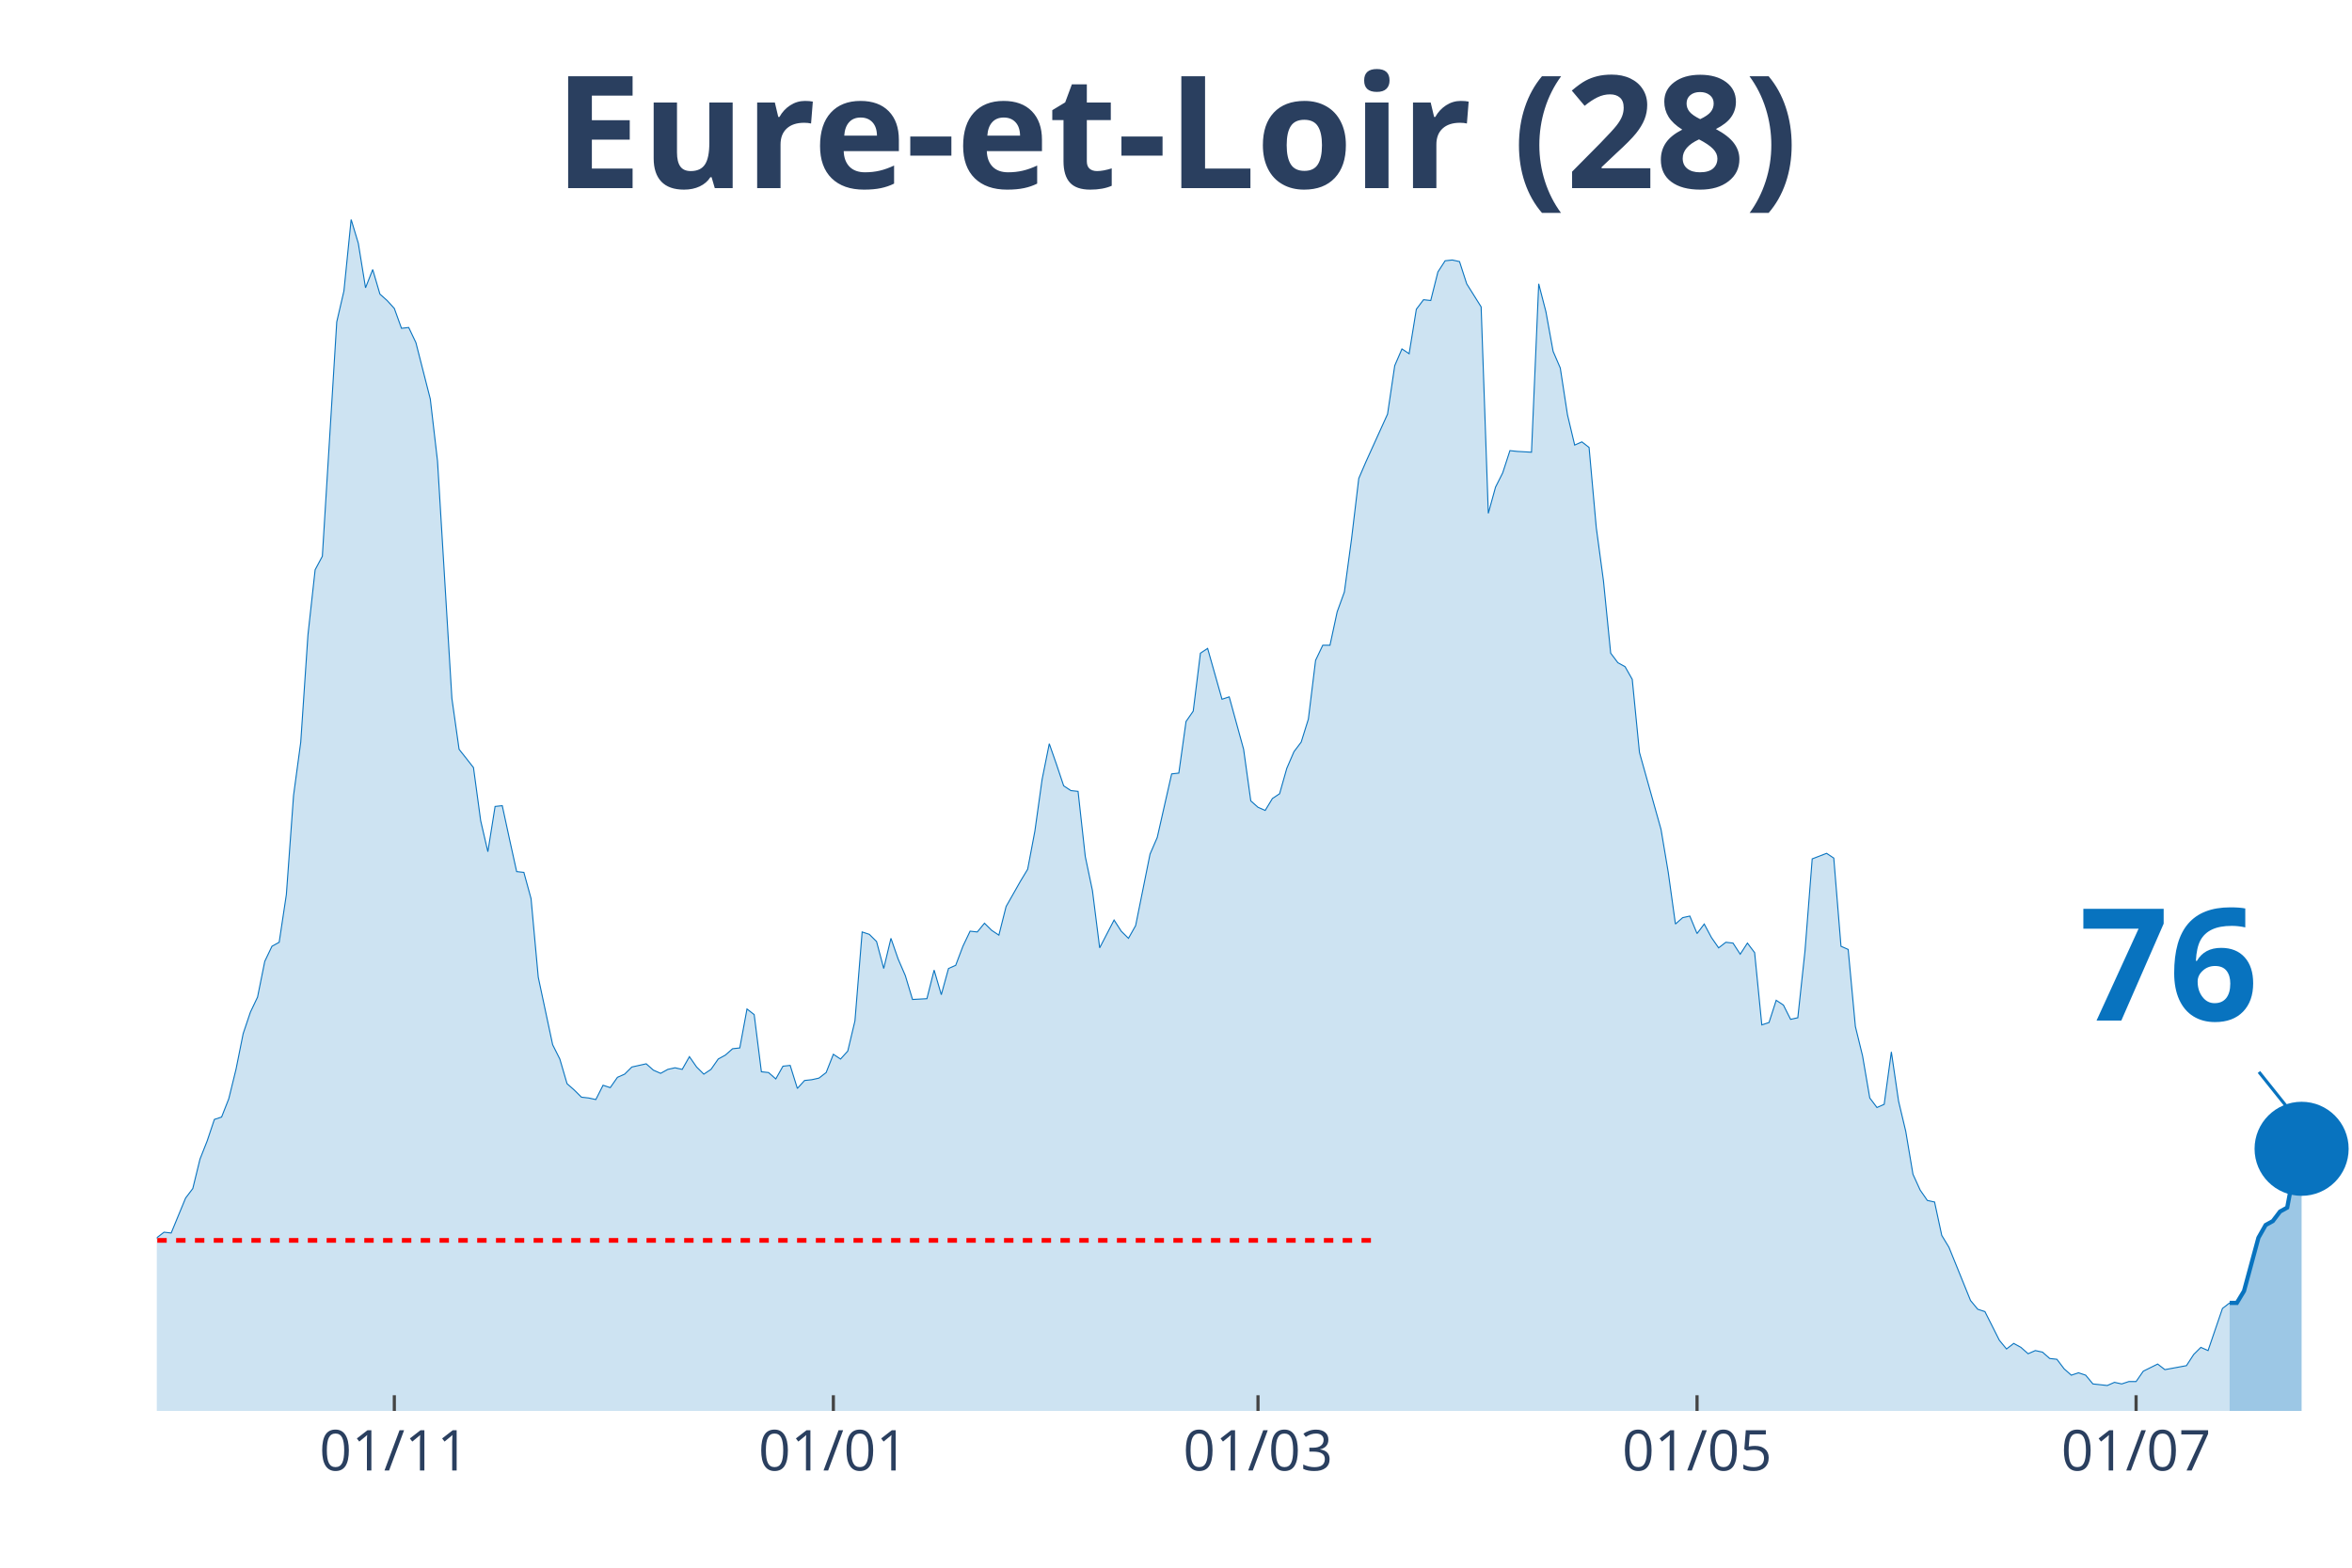
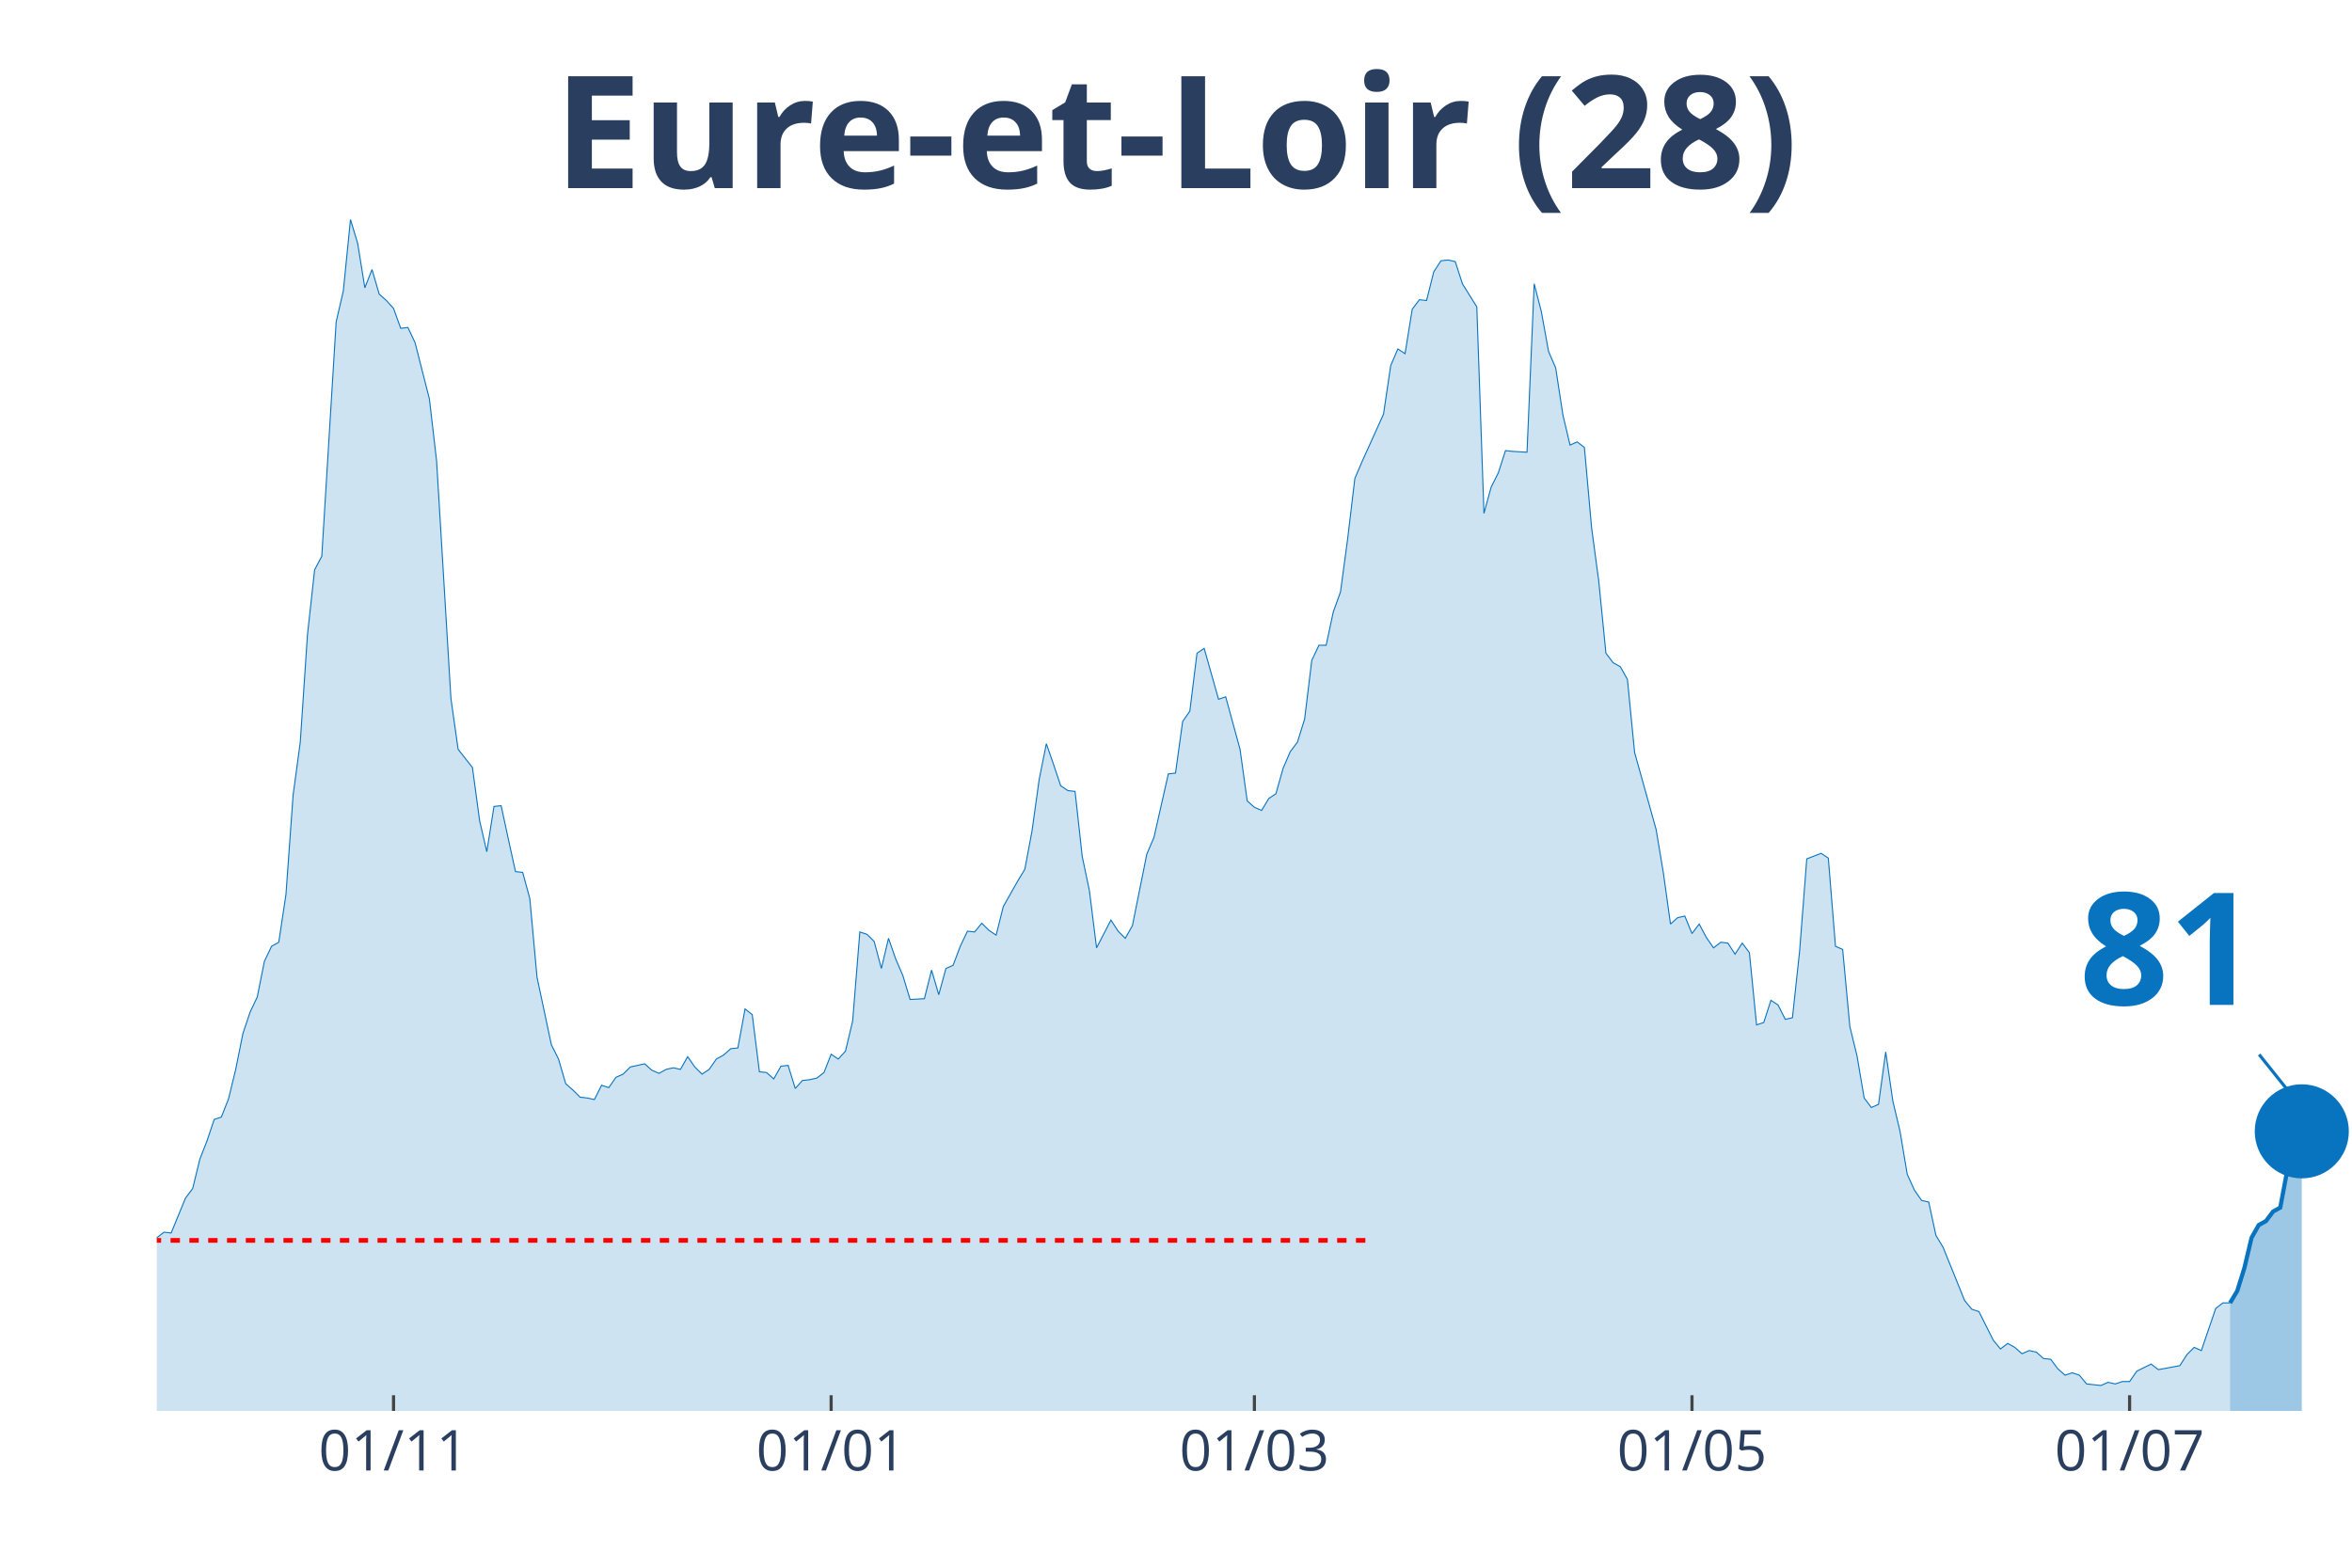
<svg xmlns="http://www.w3.org/2000/svg" class="main-svg" width="1125" height="750" style="" viewBox="0 0 750 500">
  <rect x="0" y="0" width="750" height="500" style="fill: rgb(0, 0, 0); fill-opacity: 0;" />
-   <defs id="defs-25ac43">
+   <defs id="defs-122604">
    <g class="clips">
-       <clipPath id="clip25ac43xyplot" class="plotclip">
+       <clipPath id="clip122604xyplot" class="plotclip">
        <rect width="700" height="380" />
      </clipPath>
-       <clipPath class="axesclip" id="clip25ac43x">
+       <clipPath class="axesclip" id="clip122604x">
        <rect x="50" y="0" width="700" height="500" />
      </clipPath>
-       <clipPath class="axesclip" id="clip25ac43y">
+       <clipPath class="axesclip" id="clip122604y">
        <rect x="0" y="70" width="750" height="380" />
      </clipPath>
-       <clipPath class="axesclip" id="clip25ac43xy">
+       <clipPath class="axesclip" id="clip122604xy">
        <rect x="50" y="70" width="700" height="380" />
      </clipPath>
    </g>
    <g class="gradients" />
  </defs>
  <g class="bglayer">
    <rect class="bg" x="50" y="70" width="700" height="380" style="fill: rgb(0, 0, 0); fill-opacity: 0; stroke-width: 0;" />
  </g>
  <g class="layer-below">
    <g class="imagelayer" />
    <g class="shapelayer" />
  </g>
  <g class="cartesianlayer">
    <g class="subplot xy">
      <g class="layer-subplot">
        <g class="shapelayer" />
        <g class="imagelayer" />
      </g>
      <g class="gridlayer">
        <g class="x">
-           <path class="xgrid crisp" transform="translate(125.74,0)" d="M0,70v380" style="stroke: rgb(255, 255, 255); stroke-opacity: 1; stroke-width: 1px;" />
-           <path class="xgrid crisp" transform="translate(265.74,0)" d="M0,70v380" style="stroke: rgb(255, 255, 255); stroke-opacity: 1; stroke-width: 1px;" />
-           <path class="xgrid crisp" transform="translate(401.15,0)" d="M0,70v380" style="stroke: rgb(255, 255, 255); stroke-opacity: 1; stroke-width: 1px;" />
-           <path class="xgrid crisp" transform="translate(541.15,0)" d="M0,70v380" style="stroke: rgb(255, 255, 255); stroke-opacity: 1; stroke-width: 1px;" />
-           <path class="xgrid crisp" transform="translate(681.15,0)" d="M0,70v380" style="stroke: rgb(255, 255, 255); stroke-opacity: 1; stroke-width: 1px;" />
+           <path class="xgrid crisp" transform="translate(125.49,0)" d="M0,70v380" style="stroke: rgb(255, 255, 255); stroke-opacity: 1; stroke-width: 1px;" />
+           <path class="xgrid crisp" transform="translate(265.03,0)" d="M0,70v380" style="stroke: rgb(255, 255, 255); stroke-opacity: 1; stroke-width: 1px;" />
+           <path class="xgrid crisp" transform="translate(400,0)" d="M0,70v380" style="stroke: rgb(255, 255, 255); stroke-opacity: 1; stroke-width: 1px;" />
+           <path class="xgrid crisp" transform="translate(539.54,0)" d="M0,70v380" style="stroke: rgb(255, 255, 255); stroke-opacity: 1; stroke-width: 1px;" />
+           <path class="xgrid crisp" transform="translate(679.08,0)" d="M0,70v380" style="stroke: rgb(255, 255, 255); stroke-opacity: 1; stroke-width: 1px;" />
        </g>
        <g class="y" />
      </g>
      <g class="zerolinelayer" />
      <path class="xlines-below" />
      <path class="ylines-below" />
      <g class="overlines-below" />
      <g class="xaxislayer-below" />
      <g class="yaxislayer-below" />
      <g class="overaxes-below" />
-       <g class="plot" transform="translate(50, 70)" clip-path="url('#clip25ac43xyplot')">
+       <g class="plot" transform="translate(50, 70)" clip-path="url('#clip122604xyplot')">
        <g class="scatterlayer mlayer">
-           <g class="trace scatter trace6d6c61" style="stroke-miterlimit: 2;">
+           <g class="trace scatter tracef8bf72" style="stroke-miterlimit: 2;">
            <g class="fills">
              <g>
-                 <path class="js-fill" d="M660.98,380L-312.13,380L-312.13,372.15L-307.54,373.41L-305.25,375.19L-282.3,374.93L-280,374.17L-268.52,374.93L-266.23,374.17L-257.05,375.95L-254.75,375.19L-245.57,376.96L-243.28,378.23L-231.8,378.73L-229.51,378.73L-213.44,376.71L-211.15,374.17L-204.26,373.92L-201.97,369.11L-188.2,372.91L-185.9,377.72L-169.84,379.49L-167.54,378.73L-158.36,373.92L-156.07,373.67L-140,373.92L-137.7,371.64L-133.11,369.61L-130.82,366.83L-126.23,367.84L-123.93,367.84L-117.05,365.81L-114.75,361.51L-105.57,357.71L-103.28,354.67L-100.98,355.43L-98.69,358.47L-96.39,355.17L-94.1,355.68L-91.8,357.2L-89.51,355.43L-84.92,353.65L-82.62,351.12L-78.03,351.88L-75.74,351.63L-73.44,351.37L-71.15,349.09L-61.97,339.47L-59.67,339.21L-57.38,333.39L-55.08,321.73L-48.2,319.45L-45.9,320.47L-43.61,320.47L-41.31,322.24L-39.02,331.87L-36.72,326.8L-34.43,325.79L-32.13,326.04L-29.84,324.77L-27.54,325.28L-22.95,322.24L-20.66,324.27L-18.36,322.24L-16.07,322.49L-13.77,324.27L-11.48,323.76L-9.18,325.79L-6.89,323.51L-2.3,330.85L0,324.77L2.3,323L4.59,323.25L9.18,312.11L11.48,309.07L13.77,299.69L16.07,293.87L18.36,287.03L20.66,286.27L22.95,280.44L25.25,271.07L27.54,259.67L29.84,252.83L32.13,248.01L34.43,236.61L36.72,231.8L39.02,230.53L41.31,215.33L43.61,183.67L45.9,166.69L48.2,132.49L50.49,111.72L52.79,107.41L57.38,32.68L59.67,22.8L61.97,0L64.26,7.6L66.56,21.79L68.85,15.96L71.15,23.81L73.44,25.84L75.74,28.37L78.03,34.71L80.33,34.45L82.62,39.27L87.21,57.25L89.51,77.01L94.1,152.76L96.39,168.97L100.98,174.8L103.28,191.77L105.57,201.65L107.87,187.21L110.16,186.96L112.46,197.6L114.75,207.99L117.05,208.24L119.34,216.6L121.64,241.68L126.23,263.21L128.52,267.77L130.82,275.63L133.11,277.65L135.41,279.93L137.7,280.19L140,280.69L142.3,276.13L144.59,276.89L146.89,273.6L149.18,272.59L151.48,270.31L156.07,269.29L158.36,271.32L160.66,272.33L162.95,271.07L165.25,270.56L167.54,271.07L169.84,267.01L172.13,270.31L174.43,272.59L176.72,271.07L179.02,267.77L181.31,266.51L183.61,264.48L185.9,264.23L188.2,251.81L190.49,253.59L192.79,271.83L195.08,272.08L197.38,274.11L199.67,270.05L201.97,269.8L204.26,277.15L206.56,274.61L208.85,274.36L211.15,273.85L213.44,272.08L215.74,266.25L218.03,267.77L220.33,265.24L222.62,255.61L224.92,227.24L227.21,228L229.51,230.28L231.8,238.89L234.1,229.27L236.39,235.85L238.69,241.17L240.98,248.77L245.57,248.52L247.87,239.4L250.16,247.25L252.46,238.89L254.75,237.88L257.05,231.8L259.34,226.99L261.64,227.24L263.93,224.45L266.23,226.73L268.52,228.25L270.82,219.13L275.41,211.03L277.7,207.23L280,195.07L282.3,178.6L284.59,167.2L286.89,173.79L289.18,180.63L291.48,182.15L293.77,182.4L296.07,203.17L298.36,214.07L300.66,232.31L305.25,223.44L307.54,226.99L309.84,229.27L312.13,225.21L316.72,202.41L319.02,197.09L323.61,176.83L325.9,176.57L328.2,160.11L330.49,156.81L332.79,138.32L335.08,136.8L339.67,153.01L341.97,152.25L346.56,168.97L348.85,185.44L351.15,187.47L353.44,188.48L355.74,184.68L358.03,183.16L360.33,175.05L362.62,169.73L364.92,166.69L367.21,159.35L369.51,140.6L371.8,135.79L374.1,135.79L376.39,125.15L378.69,118.81L380.98,101.84L383.28,82.59L385.57,77.27L392.46,62.07L394.75,46.61L397.05,41.29L399.34,42.81L401.64,28.63L403.93,25.59L406.23,25.84L408.52,16.72L410.82,13.17L413.11,12.92L415.41,13.43L417.7,20.52L422.3,27.87L424.59,93.73L426.89,85.37L429.18,80.81L431.48,73.72L433.77,73.97L438.36,74.23L440.66,20.52L442.95,29.39L445.25,42.05L447.54,47.37L449.84,62.32L452.13,71.95L454.43,70.93L456.72,72.71L459.02,98.29L461.31,115.27L463.61,138.32L465.9,141.36L468.2,142.63L470.49,146.68L472.79,169.99L479.67,194.56L481.97,208.24L484.26,224.71L486.56,222.68L488.85,222.17L491.15,227.75L493.44,224.71L495.74,229.01L498.03,232.31L500.33,230.53L502.62,230.79L504.92,234.33L507.21,230.79L509.51,233.83L511.8,256.88L514.1,256.12L516.39,249.03L518.69,250.55L520.98,255.11L523.28,254.6L525.57,233.32L527.87,203.93L532.46,202.16L534.75,203.68L537.05,231.8L539.34,232.81L541.64,257.39L543.93,266.76L546.23,280.19L548.52,283.23L550.82,282.21L553.11,265.49L555.41,281.2L557.7,290.83L560,304.51L562.3,309.57L564.59,312.87L566.89,313.37L569.18,324.01L571.48,327.81L578.36,344.79L580.66,347.57L582.95,348.33L585.25,352.89L587.54,357.45L589.84,360.24L592.13,358.47L594.43,359.73L596.72,361.76L599.02,360.75L601.31,361.25L603.61,363.28L605.9,363.53L608.2,366.57L610.49,368.6L612.79,367.84L615.08,368.6L617.38,371.39L621.97,371.89L624.26,370.88L626.56,371.39L628.85,370.63L631.15,370.63L633.44,367.33L638.03,365.05L640.33,366.83L647.21,365.56L649.51,362.01L651.8,359.73L654.1,360.75L658.69,347.32L660.98,345.55" style="fill: rgb(8, 115, 191); fill-opacity: 0.2; stroke-width: 0;" />
+                 <path class="js-fill" d="M661.11,380L-311.11,380L-311.11,372.15L-306.54,373.41L-304.25,375.19L-281.37,374.93L-279.08,374.17L-267.65,374.93L-265.36,374.17L-256.21,375.95L-253.92,375.19L-244.77,376.96L-242.48,378.23L-231.05,378.73L-228.76,378.73L-212.75,376.71L-210.46,374.17L-203.59,373.92L-201.31,369.11L-187.58,372.91L-185.29,377.72L-169.28,379.49L-166.99,378.73L-157.84,373.92L-155.56,373.67L-139.54,373.92L-137.25,371.64L-132.68,369.61L-130.39,366.83L-125.82,367.84L-123.53,367.84L-116.67,365.81L-114.38,361.51L-105.23,357.71L-102.94,354.67L-100.65,355.43L-98.37,358.47L-96.08,355.17L-93.79,355.68L-91.5,357.2L-89.22,355.43L-84.64,353.65L-82.35,351.12L-77.78,351.88L-75.49,351.63L-73.2,351.37L-70.92,349.09L-61.76,339.47L-59.48,339.21L-57.19,333.39L-54.9,321.73L-48.04,319.45L-45.75,320.47L-43.46,320.47L-41.18,322.24L-38.89,331.87L-36.6,326.8L-34.31,325.79L-32.03,326.04L-29.74,324.77L-27.45,325.28L-22.88,322.24L-20.59,324.27L-18.3,322.24L-16.01,322.49L-13.73,324.27L-11.44,323.76L-9.15,325.79L-6.86,323.51L-2.29,330.85L0,324.77L2.29,323L4.58,323.25L9.15,312.11L11.44,309.07L13.73,299.69L16.01,293.87L18.3,287.03L20.59,286.27L22.88,280.44L25.16,271.07L27.45,259.67L29.74,252.83L32.03,248.01L34.31,236.61L36.6,231.8L38.89,230.53L41.18,215.33L43.46,183.67L45.75,166.69L48.04,132.49L50.33,111.72L52.61,107.41L57.19,32.68L59.48,22.8L61.76,0L64.05,7.6L66.34,21.79L68.63,15.96L70.92,23.81L73.2,25.84L75.49,28.37L77.78,34.71L80.07,34.45L82.35,39.27L86.93,57.25L89.22,77.01L93.79,152.76L96.08,168.97L100.65,174.8L102.94,191.77L105.23,201.65L107.52,187.21L109.8,186.96L112.09,197.6L114.38,207.99L116.67,208.24L118.95,216.6L121.24,241.68L125.82,263.21L128.1,267.77L130.39,275.63L132.68,277.65L134.97,279.93L137.25,280.19L139.54,280.69L141.83,276.13L144.12,276.89L146.41,273.6L148.69,272.59L150.98,270.31L155.56,269.29L157.84,271.32L160.13,272.33L162.42,271.07L164.71,270.56L166.99,271.07L169.28,267.01L171.57,270.31L173.86,272.59L176.14,271.07L178.43,267.77L180.72,266.51L183.01,264.48L185.29,264.23L187.58,251.81L189.87,253.59L192.16,271.83L194.44,272.08L196.73,274.11L199.02,270.05L201.31,269.8L203.59,277.15L205.88,274.61L208.17,274.36L210.46,273.85L212.75,272.08L215.03,266.25L217.32,267.77L219.61,265.24L221.9,255.61L224.18,227.24L226.47,228L228.76,230.28L231.05,238.89L233.33,229.27L235.62,235.85L237.91,241.17L240.2,248.77L244.77,248.52L247.06,239.4L249.35,247.25L251.63,238.89L253.92,237.88L256.21,231.8L258.5,226.99L260.78,227.24L263.07,224.45L265.36,226.73L267.65,228.25L269.93,219.13L274.51,211.03L276.8,207.23L279.08,195.07L281.37,178.6L283.66,167.2L285.95,173.79L288.24,180.63L290.52,182.15L292.81,182.4L295.1,203.17L297.39,214.07L299.67,232.31L304.25,223.44L306.54,226.99L308.82,229.27L311.11,225.21L315.69,202.41L317.97,197.09L322.55,176.83L324.84,176.57L327.12,160.11L329.41,156.81L331.7,138.32L333.99,136.8L338.56,153.01L340.85,152.25L345.42,168.97L347.71,185.44L350,187.47L352.29,188.48L354.58,184.68L356.86,183.16L359.15,175.05L361.44,169.73L363.73,166.69L366.01,159.35L368.3,140.6L370.59,135.79L372.88,135.79L375.16,125.15L377.45,118.81L379.74,101.84L382.03,82.59L384.31,77.27L391.18,62.07L393.46,46.61L395.75,41.29L398.04,42.81L400.33,28.63L402.61,25.59L404.9,25.84L407.19,16.72L409.48,13.17L411.76,12.92L414.05,13.43L416.34,20.52L420.92,27.87L423.2,93.73L425.49,85.37L427.78,80.81L430.07,73.72L432.35,73.97L436.93,74.23L439.22,20.52L441.5,29.39L443.79,42.05L446.08,47.37L448.37,62.32L450.65,71.95L452.94,70.93L455.23,72.71L457.52,98.29L459.8,115.27L462.09,138.32L464.38,141.36L466.67,142.63L468.95,146.68L471.24,169.99L478.1,194.56L480.39,208.24L482.68,224.71L484.97,222.68L487.25,222.17L489.54,227.75L491.83,224.71L494.12,229.01L496.41,232.31L498.69,230.53L500.98,230.79L503.27,234.33L505.56,230.79L507.84,233.83L510.13,256.88L512.42,256.12L514.71,249.03L516.99,250.55L519.28,255.11L521.57,254.6L523.86,233.32L526.14,203.93L530.72,202.16L533.01,203.68L535.29,231.8L537.58,232.81L539.87,257.39L542.16,266.76L544.44,280.19L546.73,283.23L549.02,282.21L551.31,265.49L553.59,281.2L555.88,290.83L558.17,304.51L560.46,309.57L562.75,312.87L565.03,313.37L567.32,324.01L569.61,327.81L576.47,344.79L578.76,347.57L581.05,348.33L583.33,352.89L585.62,357.45L587.91,360.24L590.2,358.47L592.48,359.73L594.77,361.76L597.06,360.75L599.35,361.25L601.63,363.28L603.92,363.53L606.21,366.57L608.5,368.6L610.78,367.84L613.07,368.6L615.36,371.39L619.93,371.89L622.22,370.88L624.51,371.39L626.8,370.63L629.08,370.63L631.37,367.33L635.95,365.05L638.24,366.83L645.1,365.56L647.39,362.01L649.67,359.73L651.96,360.75L656.54,347.32L658.82,345.55L661.11,345.55" style="fill: rgb(8, 115, 191); fill-opacity: 0.2; stroke-width: 0;" />
              </g>
            </g>
            <g class="errorbars" />
            <g class="lines">
-               <path class="js-line" d="M-312.13,372.15L-307.54,373.41L-305.25,375.19L-282.3,374.93L-280,374.17L-268.52,374.93L-266.23,374.17L-257.05,375.95L-254.75,375.19L-245.57,376.96L-243.28,378.23L-231.8,378.73L-229.51,378.73L-213.44,376.71L-211.15,374.17L-204.26,373.92L-201.97,369.11L-188.2,372.91L-185.9,377.72L-169.84,379.49L-167.54,378.73L-158.36,373.92L-156.07,373.67L-140,373.92L-137.7,371.64L-133.11,369.61L-130.82,366.83L-126.23,367.84L-123.93,367.84L-117.05,365.81L-114.75,361.51L-105.57,357.71L-103.28,354.67L-100.98,355.43L-98.69,358.47L-96.39,355.17L-94.1,355.68L-91.8,357.2L-89.51,355.43L-84.92,353.65L-82.62,351.12L-78.03,351.88L-75.74,351.63L-73.44,351.37L-71.15,349.09L-61.97,339.47L-59.67,339.21L-57.38,333.39L-55.08,321.73L-48.2,319.45L-45.9,320.47L-43.61,320.47L-41.31,322.24L-39.02,331.87L-36.72,326.8L-34.43,325.79L-32.13,326.04L-29.84,324.77L-27.54,325.28L-22.95,322.24L-20.66,324.27L-18.36,322.24L-16.07,322.49L-13.77,324.27L-11.48,323.76L-9.18,325.79L-6.89,323.51L-2.3,330.85L0,324.77L2.3,323L4.59,323.25L9.18,312.11L11.48,309.07L13.77,299.69L16.07,293.87L18.36,287.03L20.66,286.27L22.95,280.44L25.25,271.07L27.54,259.67L29.84,252.83L32.13,248.01L34.43,236.61L36.72,231.8L39.02,230.53L41.31,215.33L43.61,183.67L45.9,166.69L48.2,132.49L50.49,111.72L52.79,107.41L57.38,32.68L59.67,22.8L61.97,0L64.26,7.6L66.56,21.79L68.85,15.96L71.15,23.81L73.44,25.84L75.74,28.37L78.03,34.71L80.33,34.45L82.62,39.27L87.21,57.25L89.51,77.01L94.1,152.76L96.39,168.97L100.98,174.8L103.28,191.77L105.57,201.65L107.87,187.21L110.16,186.96L112.46,197.6L114.75,207.99L117.05,208.24L119.34,216.6L121.64,241.68L126.23,263.21L128.52,267.77L130.82,275.63L133.11,277.65L135.41,279.93L137.7,280.19L140,280.69L142.3,276.13L144.59,276.89L146.89,273.6L149.18,272.59L151.48,270.31L156.07,269.29L158.36,271.32L160.66,272.33L162.95,271.07L165.25,270.56L167.54,271.07L169.84,267.01L172.13,270.31L174.43,272.59L176.72,271.07L179.02,267.77L181.31,266.51L183.61,264.48L185.9,264.23L188.2,251.81L190.49,253.59L192.79,271.83L195.08,272.08L197.38,274.11L199.67,270.05L201.97,269.8L204.26,277.15L206.56,274.61L208.85,274.36L211.15,273.85L213.44,272.08L215.74,266.25L218.03,267.77L220.33,265.24L222.62,255.61L224.92,227.24L227.21,228L229.51,230.28L231.8,238.89L234.1,229.27L236.39,235.85L238.69,241.17L240.98,248.77L245.57,248.52L247.87,239.4L250.16,247.25L252.46,238.89L254.75,237.88L257.05,231.8L259.34,226.99L261.64,227.24L263.93,224.45L266.23,226.73L268.52,228.25L270.82,219.13L275.41,211.03L277.7,207.23L280,195.07L282.3,178.6L284.59,167.2L286.89,173.79L289.18,180.63L291.48,182.15L293.77,182.4L296.07,203.17L298.36,214.07L300.66,232.31L305.25,223.44L307.54,226.99L309.84,229.27L312.13,225.21L316.72,202.41L319.02,197.09L323.61,176.83L325.9,176.57L328.2,160.11L330.49,156.81L332.79,138.32L335.08,136.8L339.67,153.01L341.97,152.25L346.56,168.97L348.85,185.44L351.15,187.47L353.44,188.48L355.74,184.68L358.03,183.16L360.33,175.05L362.62,169.73L364.92,166.69L367.21,159.35L369.51,140.6L371.8,135.79L374.1,135.79L376.39,125.15L378.69,118.81L380.98,101.84L383.28,82.59L385.57,77.27L392.46,62.07L394.75,46.61L397.05,41.29L399.34,42.81L401.64,28.63L403.93,25.59L406.23,25.84L408.52,16.72L410.82,13.17L413.11,12.92L415.41,13.43L417.7,20.52L422.3,27.87L424.59,93.73L426.89,85.37L429.18,80.81L431.48,73.72L433.77,73.97L438.36,74.23L440.66,20.52L442.95,29.39L445.25,42.05L447.54,47.37L449.84,62.32L452.13,71.95L454.43,70.93L456.72,72.71L459.02,98.29L461.31,115.27L463.61,138.32L465.9,141.36L468.2,142.63L470.49,146.68L472.79,169.99L479.67,194.56L481.97,208.24L484.26,224.71L486.56,222.68L488.85,222.17L491.15,227.75L493.44,224.71L495.74,229.01L498.03,232.31L500.33,230.53L502.62,230.79L504.92,234.33L507.21,230.79L509.51,233.83L511.8,256.88L514.1,256.12L516.39,249.03L518.69,250.55L520.98,255.11L523.28,254.6L525.57,233.32L527.87,203.93L532.46,202.16L534.75,203.68L537.05,231.8L539.34,232.81L541.64,257.39L543.93,266.76L546.23,280.19L548.52,283.23L550.82,282.21L553.11,265.49L555.41,281.2L557.7,290.83L560,304.51L562.3,309.57L564.59,312.87L566.89,313.37L569.18,324.01L571.48,327.81L578.36,344.79L580.66,347.57L582.95,348.33L585.25,352.89L587.54,357.45L589.84,360.24L592.13,358.47L594.43,359.73L596.72,361.76L599.02,360.75L601.31,361.25L603.61,363.28L605.9,363.53L608.2,366.57L610.49,368.6L612.79,367.84L615.08,368.6L617.38,371.39L621.97,371.89L624.26,370.88L626.56,371.39L628.85,370.63L631.15,370.63L633.44,367.33L638.03,365.05L640.33,366.83L647.21,365.56L649.51,362.01L651.8,359.73L654.1,360.75L658.69,347.32L660.98,345.55" style="vector-effect: non-scaling-stroke; fill: none; stroke: rgb(8, 115, 191); stroke-opacity: 1; stroke-width: 0.5px; opacity: 1;" />
+               <path class="js-line" d="M-311.11,372.15L-306.54,373.41L-304.25,375.19L-281.37,374.93L-279.08,374.17L-267.65,374.93L-265.36,374.17L-256.21,375.95L-253.92,375.19L-244.77,376.96L-242.48,378.23L-231.05,378.73L-228.76,378.73L-212.75,376.71L-210.46,374.17L-203.59,373.92L-201.31,369.11L-187.58,372.91L-185.29,377.72L-169.28,379.49L-166.99,378.73L-157.84,373.92L-155.56,373.67L-139.54,373.92L-137.25,371.64L-132.68,369.61L-130.39,366.83L-125.82,367.84L-123.53,367.84L-116.67,365.81L-114.38,361.51L-105.23,357.71L-102.94,354.67L-100.65,355.43L-98.37,358.47L-96.08,355.17L-93.79,355.68L-91.5,357.2L-89.22,355.43L-84.64,353.65L-82.35,351.12L-77.78,351.88L-75.49,351.63L-73.2,351.37L-70.92,349.09L-61.76,339.47L-59.48,339.21L-57.19,333.39L-54.9,321.73L-48.04,319.45L-45.75,320.47L-43.46,320.47L-41.18,322.24L-38.89,331.87L-36.6,326.8L-34.31,325.79L-32.03,326.04L-29.74,324.77L-27.45,325.28L-22.88,322.24L-20.59,324.27L-18.3,322.24L-16.01,322.49L-13.73,324.27L-11.44,323.76L-9.15,325.79L-6.86,323.51L-2.29,330.85L0,324.77L2.29,323L4.58,323.25L9.15,312.11L11.44,309.07L13.73,299.69L16.01,293.87L18.3,287.03L20.59,286.27L22.88,280.44L25.16,271.07L27.45,259.67L29.74,252.83L32.03,248.01L34.31,236.61L36.6,231.8L38.89,230.53L41.18,215.33L43.46,183.67L45.75,166.69L48.04,132.49L50.33,111.72L52.61,107.41L57.19,32.68L59.48,22.8L61.76,0L64.05,7.6L66.34,21.79L68.63,15.96L70.92,23.81L73.2,25.84L75.49,28.37L77.78,34.71L80.07,34.45L82.35,39.27L86.93,57.25L89.22,77.01L93.79,152.76L96.08,168.97L100.65,174.8L102.94,191.77L105.23,201.65L107.52,187.21L109.8,186.96L112.09,197.6L114.38,207.99L116.67,208.24L118.95,216.6L121.24,241.68L125.82,263.21L128.1,267.77L130.39,275.63L132.68,277.65L134.97,279.93L137.25,280.19L139.54,280.69L141.83,276.13L144.12,276.89L146.41,273.6L148.69,272.59L150.98,270.31L155.56,269.29L157.84,271.32L160.13,272.33L162.42,271.07L164.71,270.56L166.99,271.07L169.28,267.01L171.57,270.31L173.86,272.59L176.14,271.07L178.43,267.77L180.72,266.51L183.01,264.48L185.29,264.23L187.58,251.81L189.87,253.59L192.16,271.83L194.44,272.08L196.73,274.11L199.02,270.05L201.31,269.8L203.59,277.15L205.88,274.61L208.17,274.36L210.46,273.85L212.75,272.08L215.03,266.25L217.32,267.77L219.61,265.24L221.9,255.61L224.18,227.24L226.47,228L228.76,230.28L231.05,238.89L233.33,229.27L235.62,235.85L237.91,241.17L240.2,248.77L244.77,248.52L247.06,239.4L249.35,247.25L251.63,238.89L253.92,237.88L256.21,231.8L258.5,226.99L260.78,227.24L263.07,224.45L265.36,226.73L267.65,228.25L269.93,219.13L274.51,211.03L276.8,207.23L279.08,195.07L281.37,178.6L283.66,167.2L285.95,173.79L288.24,180.63L290.52,182.15L292.81,182.4L295.1,203.17L297.39,214.07L299.67,232.31L304.25,223.44L306.54,226.99L308.82,229.27L311.11,225.21L315.69,202.41L317.97,197.09L322.55,176.83L324.84,176.57L327.12,160.11L329.41,156.81L331.7,138.32L333.99,136.8L338.56,153.01L340.85,152.25L345.42,168.97L347.71,185.44L350,187.47L352.29,188.48L354.58,184.68L356.86,183.16L359.15,175.05L361.44,169.73L363.73,166.69L366.01,159.35L368.3,140.6L370.59,135.79L372.88,135.79L375.16,125.15L377.45,118.81L379.74,101.84L382.03,82.59L384.31,77.27L391.18,62.07L393.46,46.61L395.75,41.29L398.04,42.81L400.33,28.63L402.61,25.59L404.9,25.84L407.19,16.72L409.48,13.17L411.76,12.92L414.05,13.43L416.34,20.52L420.92,27.87L423.2,93.73L425.49,85.37L427.78,80.81L430.07,73.72L432.35,73.97L436.93,74.23L439.22,20.52L441.5,29.39L443.79,42.05L446.08,47.37L448.37,62.32L450.65,71.95L452.94,70.93L455.23,72.71L457.52,98.29L459.8,115.27L462.09,138.32L464.38,141.36L466.67,142.63L468.95,146.68L471.24,169.99L478.1,194.56L480.39,208.24L482.68,224.71L484.97,222.68L487.25,222.17L489.54,227.75L491.83,224.71L494.12,229.01L496.41,232.31L498.69,230.53L500.98,230.79L503.27,234.33L505.56,230.79L507.84,233.83L510.13,256.88L512.42,256.12L514.71,249.03L516.99,250.55L519.28,255.11L521.57,254.6L523.86,233.32L526.14,203.93L530.72,202.16L533.01,203.68L535.29,231.8L537.58,232.81L539.87,257.39L542.16,266.76L544.44,280.19L546.73,283.23L549.02,282.21L551.31,265.49L553.59,281.2L555.88,290.83L558.17,304.51L560.46,309.57L562.75,312.87L565.03,313.37L567.32,324.01L569.61,327.81L576.47,344.79L578.76,347.57L581.05,348.33L583.33,352.89L585.62,357.45L587.91,360.24L590.2,358.47L592.48,359.73L594.77,361.76L597.06,360.75L599.35,361.25L601.63,363.28L603.92,363.53L606.21,366.57L608.5,368.6L610.78,367.84L613.07,368.6L615.36,371.39L619.93,371.89L622.22,370.88L624.51,371.39L626.8,370.63L629.08,370.63L631.37,367.33L635.95,365.05L638.24,366.83L645.1,365.56L647.39,362.01L649.67,359.73L651.96,360.75L656.54,347.32L658.82,345.55L661.11,345.55" style="vector-effect: non-scaling-stroke; fill: none; stroke: rgb(8, 115, 191); stroke-opacity: 1; stroke-width: 0.5px; opacity: 1;" />
            </g>
            <g class="points" />
            <g class="text" />
          </g>
-           <g class="trace scatter tracec63e67" style="stroke-miterlimit: 2;">
+           <g class="trace scatter traceb271da" style="stroke-miterlimit: 2;">
            <g class="fills">
              <g>
-                 <path class="js-fill" d="M683.93,380L660.98,380L660.98,345.55L663.28,345.55L665.57,341.75L670.16,324.77L672.46,320.72L674.75,319.45L677.05,316.41L679.34,315.15L681.64,302.99L683.93,296.4" style="fill: rgb(8, 115, 191); fill-opacity: 0.4; stroke-width: 0;" />
+                 <path class="js-fill" d="M683.99,380L661.11,380L661.11,345.55L663.4,341.75L665.69,334.4L667.97,324.77L670.26,320.72L672.55,319.45L674.84,316.41L677.12,315.15L679.41,302.99L683.99,290.83" style="fill: rgb(8, 115, 191); fill-opacity: 0.4; stroke-width: 0;" />
              </g>
            </g>
            <g class="errorbars" />
            <g class="lines">
-               <path class="js-line" d="M660.98,345.55L663.28,345.55L665.57,341.75L670.16,324.77L672.46,320.72L674.75,319.45L677.05,316.41L679.34,315.15L681.64,302.99L683.93,296.4" style="vector-effect: non-scaling-stroke; fill: none; stroke: rgb(8, 115, 191); stroke-opacity: 1; stroke-width: 2px; opacity: 1;" />
+               <path class="js-line" d="M661.11,345.55L663.4,341.75L665.69,334.4L667.97,324.77L670.26,320.72L672.55,319.45L674.84,316.41L677.12,315.15L679.41,302.99L683.99,290.83" style="vector-effect: non-scaling-stroke; fill: none; stroke: rgb(8, 115, 191); stroke-opacity: 1; stroke-width: 2px; opacity: 1;" />
            </g>
            <g class="points" />
            <g class="text" />
          </g>
-           <g class="trace scatter trace7bd61d" style="stroke-miterlimit: 2; opacity: 1;">
+           <g class="trace scatter traced9b852" style="stroke-miterlimit: 2; opacity: 1;">
            <g class="fills" />
            <g class="errorbars" />
            <g class="lines" />
            <g class="points">
-               <path class="point" transform="translate(683.93,296.4)" d="M15,0A15,15 0 1,1 0,-15A15,15 0 0,1 15,0Z" style="opacity: 1; stroke-width: 0px; fill: rgb(8, 115, 191); fill-opacity: 1;" />
+               <path class="point" transform="translate(683.99,290.83)" d="M15,0A15,15 0 1,1 0,-15A15,15 0 0,1 15,0Z" style="opacity: 1; stroke-width: 0px; fill: rgb(8, 115, 191); fill-opacity: 1;" />
            </g>
            <g class="text" />
          </g>
        </g>
      </g>
      <g class="overplot" />
      <path class="xlines-above crisp" style="fill: none; stroke-width: 1px; stroke: rgb(0, 0, 0); stroke-opacity: 0;" d="" />
      <path class="ylines-above crisp" style="fill: none;" d="M0,0" />
      <g class="overlines-above" />
      <g class="xaxislayer-above">
-         <path class="xtick ticks crisp" d="M0,450v-5" transform="translate(125.74,0)" style="stroke: rgb(68, 68, 68); stroke-opacity: 1; stroke-width: 1px;" />
-         <path class="xtick ticks crisp" d="M0,450v-5" transform="translate(265.74,0)" style="stroke: rgb(68, 68, 68); stroke-opacity: 1; stroke-width: 1px;" />
-         <path class="xtick ticks crisp" d="M0,450v-5" transform="translate(401.15,0)" style="stroke: rgb(68, 68, 68); stroke-opacity: 1; stroke-width: 1px;" />
-         <path class="xtick ticks crisp" d="M0,450v-5" transform="translate(541.15,0)" style="stroke: rgb(68, 68, 68); stroke-opacity: 1; stroke-width: 1px;" />
-         <path class="xtick ticks crisp" d="M0,450v-5" transform="translate(681.15,0)" style="stroke: rgb(68, 68, 68); stroke-opacity: 1; stroke-width: 1px;" />
+         <path class="xtick ticks crisp" d="M0,450v-5" transform="translate(125.49,0)" style="stroke: rgb(68, 68, 68); stroke-opacity: 1; stroke-width: 1px;" />
+         <path class="xtick ticks crisp" d="M0,450v-5" transform="translate(265.03,0)" style="stroke: rgb(68, 68, 68); stroke-opacity: 1; stroke-width: 1px;" />
+         <path class="xtick ticks crisp" d="M0,450v-5" transform="translate(400,0)" style="stroke: rgb(68, 68, 68); stroke-opacity: 1; stroke-width: 1px;" />
+         <path class="xtick ticks crisp" d="M0,450v-5" transform="translate(539.54,0)" style="stroke: rgb(68, 68, 68); stroke-opacity: 1; stroke-width: 1px;" />
+         <path class="xtick ticks crisp" d="M0,450v-5" transform="translate(679.08,0)" style="stroke: rgb(68, 68, 68); stroke-opacity: 1; stroke-width: 1px;" />
        <g class="xtick">
-           <text text-anchor="middle" x="0" y="469" transform="translate(125.74,0)" style="font-family: 'Open Sans', verdana, arial, sans-serif; font-size: 18px; fill: rgb(42, 63, 95); fill-opacity: 1; white-space: pre;">01/11</text>
+           <text text-anchor="middle" x="0" y="469" transform="translate(125.49,0)" style="font-family: 'Open Sans', verdana, arial, sans-serif; font-size: 18px; fill: rgb(42, 63, 95); fill-opacity: 1; white-space: pre;">01/11</text>
        </g>
        <g class="xtick">
-           <text text-anchor="middle" x="0" y="469" transform="translate(265.74,0)" style="font-family: 'Open Sans', verdana, arial, sans-serif; font-size: 18px; fill: rgb(42, 63, 95); fill-opacity: 1; white-space: pre;">01/01</text>
+           <text text-anchor="middle" x="0" y="469" transform="translate(265.03,0)" style="font-family: 'Open Sans', verdana, arial, sans-serif; font-size: 18px; fill: rgb(42, 63, 95); fill-opacity: 1; white-space: pre;">01/01</text>
        </g>
        <g class="xtick">
-           <text text-anchor="middle" x="0" y="469" transform="translate(401.15,0)" style="font-family: 'Open Sans', verdana, arial, sans-serif; font-size: 18px; fill: rgb(42, 63, 95); fill-opacity: 1; white-space: pre;">01/03</text>
+           <text text-anchor="middle" x="0" y="469" transform="translate(400,0)" style="font-family: 'Open Sans', verdana, arial, sans-serif; font-size: 18px; fill: rgb(42, 63, 95); fill-opacity: 1; white-space: pre;">01/03</text>
        </g>
        <g class="xtick">
-           <text text-anchor="middle" x="0" y="469" transform="translate(541.15,0)" style="font-family: 'Open Sans', verdana, arial, sans-serif; font-size: 18px; fill: rgb(42, 63, 95); fill-opacity: 1; white-space: pre;">01/05</text>
+           <text text-anchor="middle" x="0" y="469" transform="translate(539.54,0)" style="font-family: 'Open Sans', verdana, arial, sans-serif; font-size: 18px; fill: rgb(42, 63, 95); fill-opacity: 1; white-space: pre;">01/05</text>
        </g>
        <g class="xtick">
-           <text text-anchor="middle" x="0" y="469" transform="translate(681.15,0)" style="font-family: 'Open Sans', verdana, arial, sans-serif; font-size: 18px; fill: rgb(42, 63, 95); fill-opacity: 1; white-space: pre;">01/07</text>
+           <text text-anchor="middle" x="0" y="469" transform="translate(679.08,0)" style="font-family: 'Open Sans', verdana, arial, sans-serif; font-size: 18px; fill: rgb(42, 63, 95); fill-opacity: 1; white-space: pre;">01/07</text>
        </g>
      </g>
      <g class="yaxislayer-above" />
      <g class="overaxes-above" />
    </g>
  </g>
  <g class="polarlayer" />
  <g class="ternarylayer" />
  <g class="geolayer" />
  <g class="funnelarealayer" />
  <g class="pielayer" />
  <g class="treemaplayer" />
  <g class="sunburstlayer" />
  <g class="glimages" />
-   <defs id="topdefs-25ac43">
+   <defs id="topdefs-122604">
    <g class="clips" />
  </defs>
  <g class="layer-above">
    <g class="imagelayer" />
    <g class="shapelayer">
-       <path data-index="0" fill-rule="evenodd" d="M-1239.84,395.61L437.87,395.61" clip-path="url('#clip25ac43xy')" style="opacity: 1; stroke: rgb(255, 0, 0); stroke-opacity: 1; fill: rgb(0, 0, 0); fill-opacity: 0; stroke-dasharray: 3px, 3px; stroke-width: 1.5px;" />
+       <path data-index="0" fill-rule="evenodd" d="M-1235.62,395.61L436.6,395.61" clip-path="url('#clip122604xy')" style="opacity: 1; stroke: rgb(255, 0, 0); stroke-opacity: 1; fill: rgb(0, 0, 0); fill-opacity: 0; stroke-dasharray: 3px, 3px; stroke-width: 1.5px;" />
    </g>
  </g>
  <g class="infolayer">
    <g class="g-gtitle">
      <text class="gtitle" x="375" y="25" text-anchor="middle" dy="0.7em" style="font-family: 'Open Sans', verdana, arial, sans-serif; font-size: 50px; fill: rgb(42, 63, 95); opacity: 1; font-weight: normal; white-space: pre;">
        <tspan style="font-weight:bold">Eure-et-Loir (28)</tspan>
      </text>
    </g>
    <g class="g-xtitle" />
    <g class="annotation" data-index="0" style="opacity: 1;">
-       <g class="annotation-text-g" transform="rotate(0,691.93,306.4)">
-         <g class="cursor-pointer" transform="translate(648, 270)">
+       <g class="annotation-text-g" transform="rotate(0,691.99,300.83)">
+         <g class="cursor-pointer" transform="translate(648, 265)">
          <rect class="bg" x="0.5" y="0.5" width="86" height="71" style="stroke-width: 1px; stroke: rgb(0, 0, 0); stroke-opacity: 0; fill: rgb(255, 255, 255); fill-opacity: 0.6;" />
          <text class="annotation-text" text-anchor="middle" x="43.531" y="55.5" style="font-family: 'Open Sans', verdana, arial, sans-serif; font-size: 50px; fill: rgb(8, 115, 191); fill-opacity: 1; white-space: pre;">
-             <tspan style="font-weight:bold">76 </tspan>
+             <tspan style="font-weight:bold">81 </tspan>
          </text>
        </g>
      </g>
      <g class="annotation-arrow-g" style="opacity: 1;">
-         <path d="M720.33,341.9L731.93,356.4" style="stroke-width: 1px; stroke: rgb(8, 115, 191); stroke-opacity: 1; stroke-dasharray: 0px, 0px, 18.569px, 18.569px;" />
+         <path d="M720.39,336.33L731.99,350.83" style="stroke-width: 1px; stroke: rgb(8, 115, 191); stroke-opacity: 1; stroke-dasharray: 0px, 0px, 18.569px, 18.569px;" />
      </g>
    </g>
  </g>
</svg>
